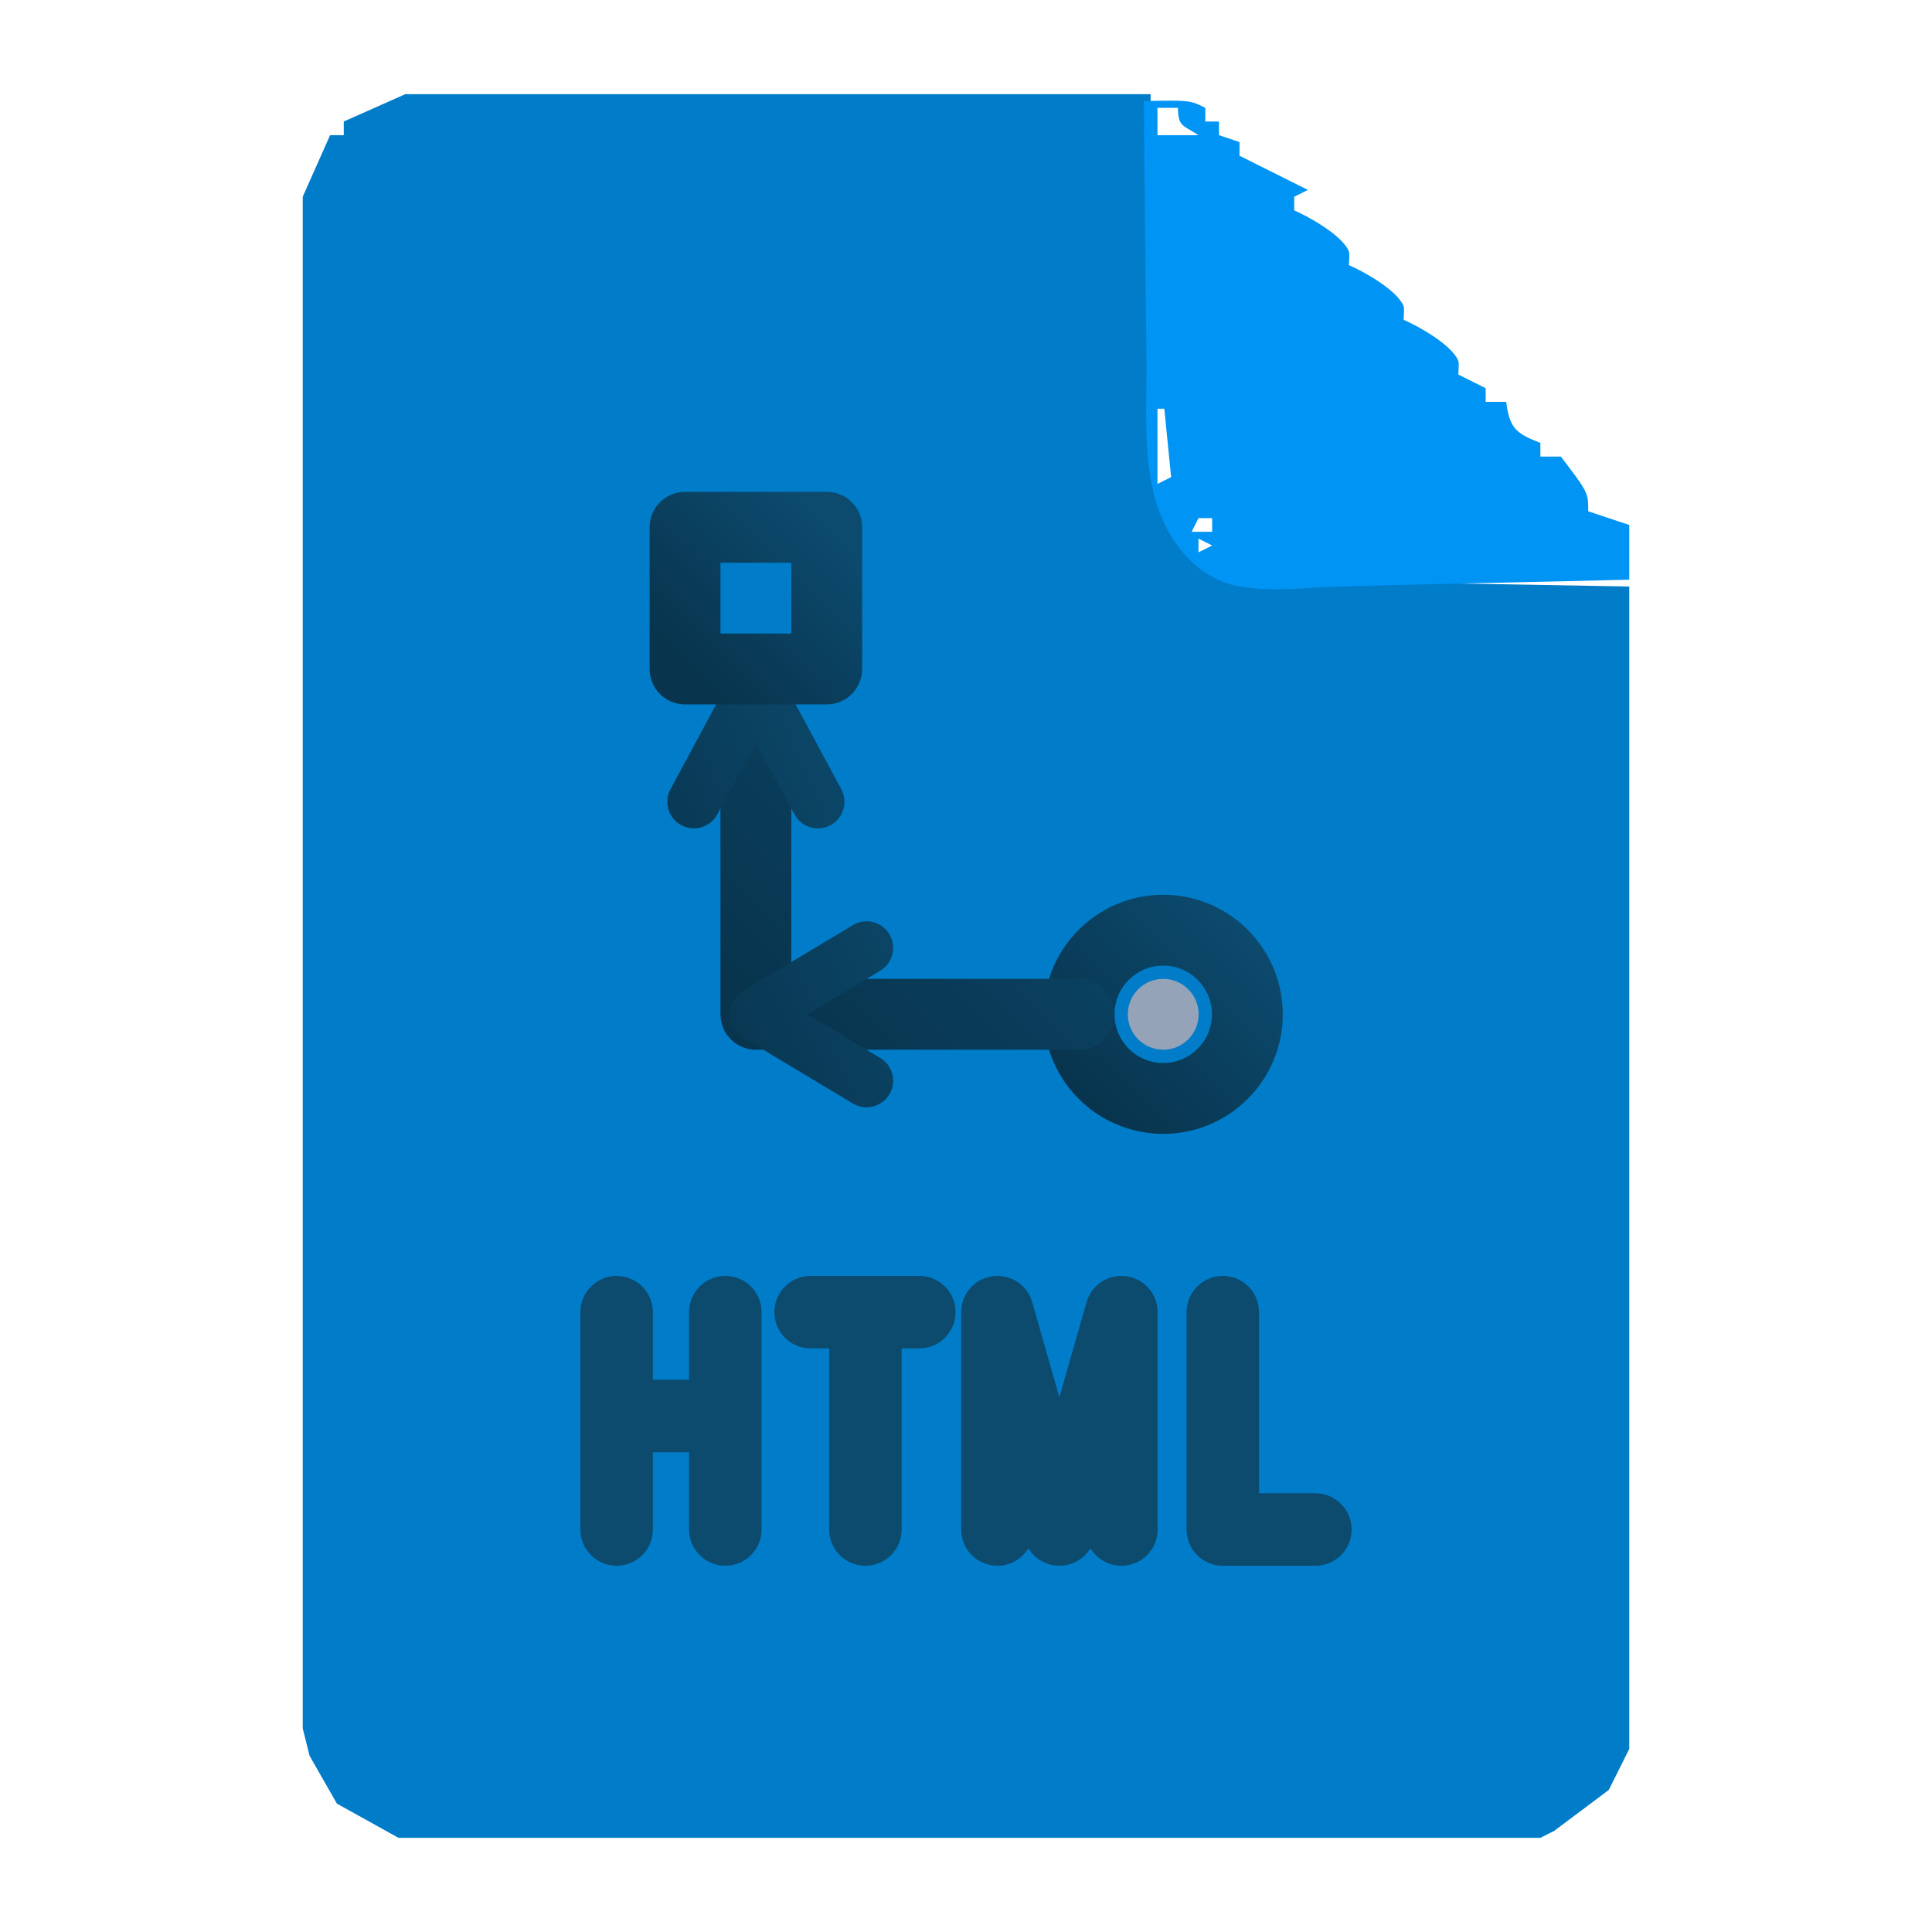
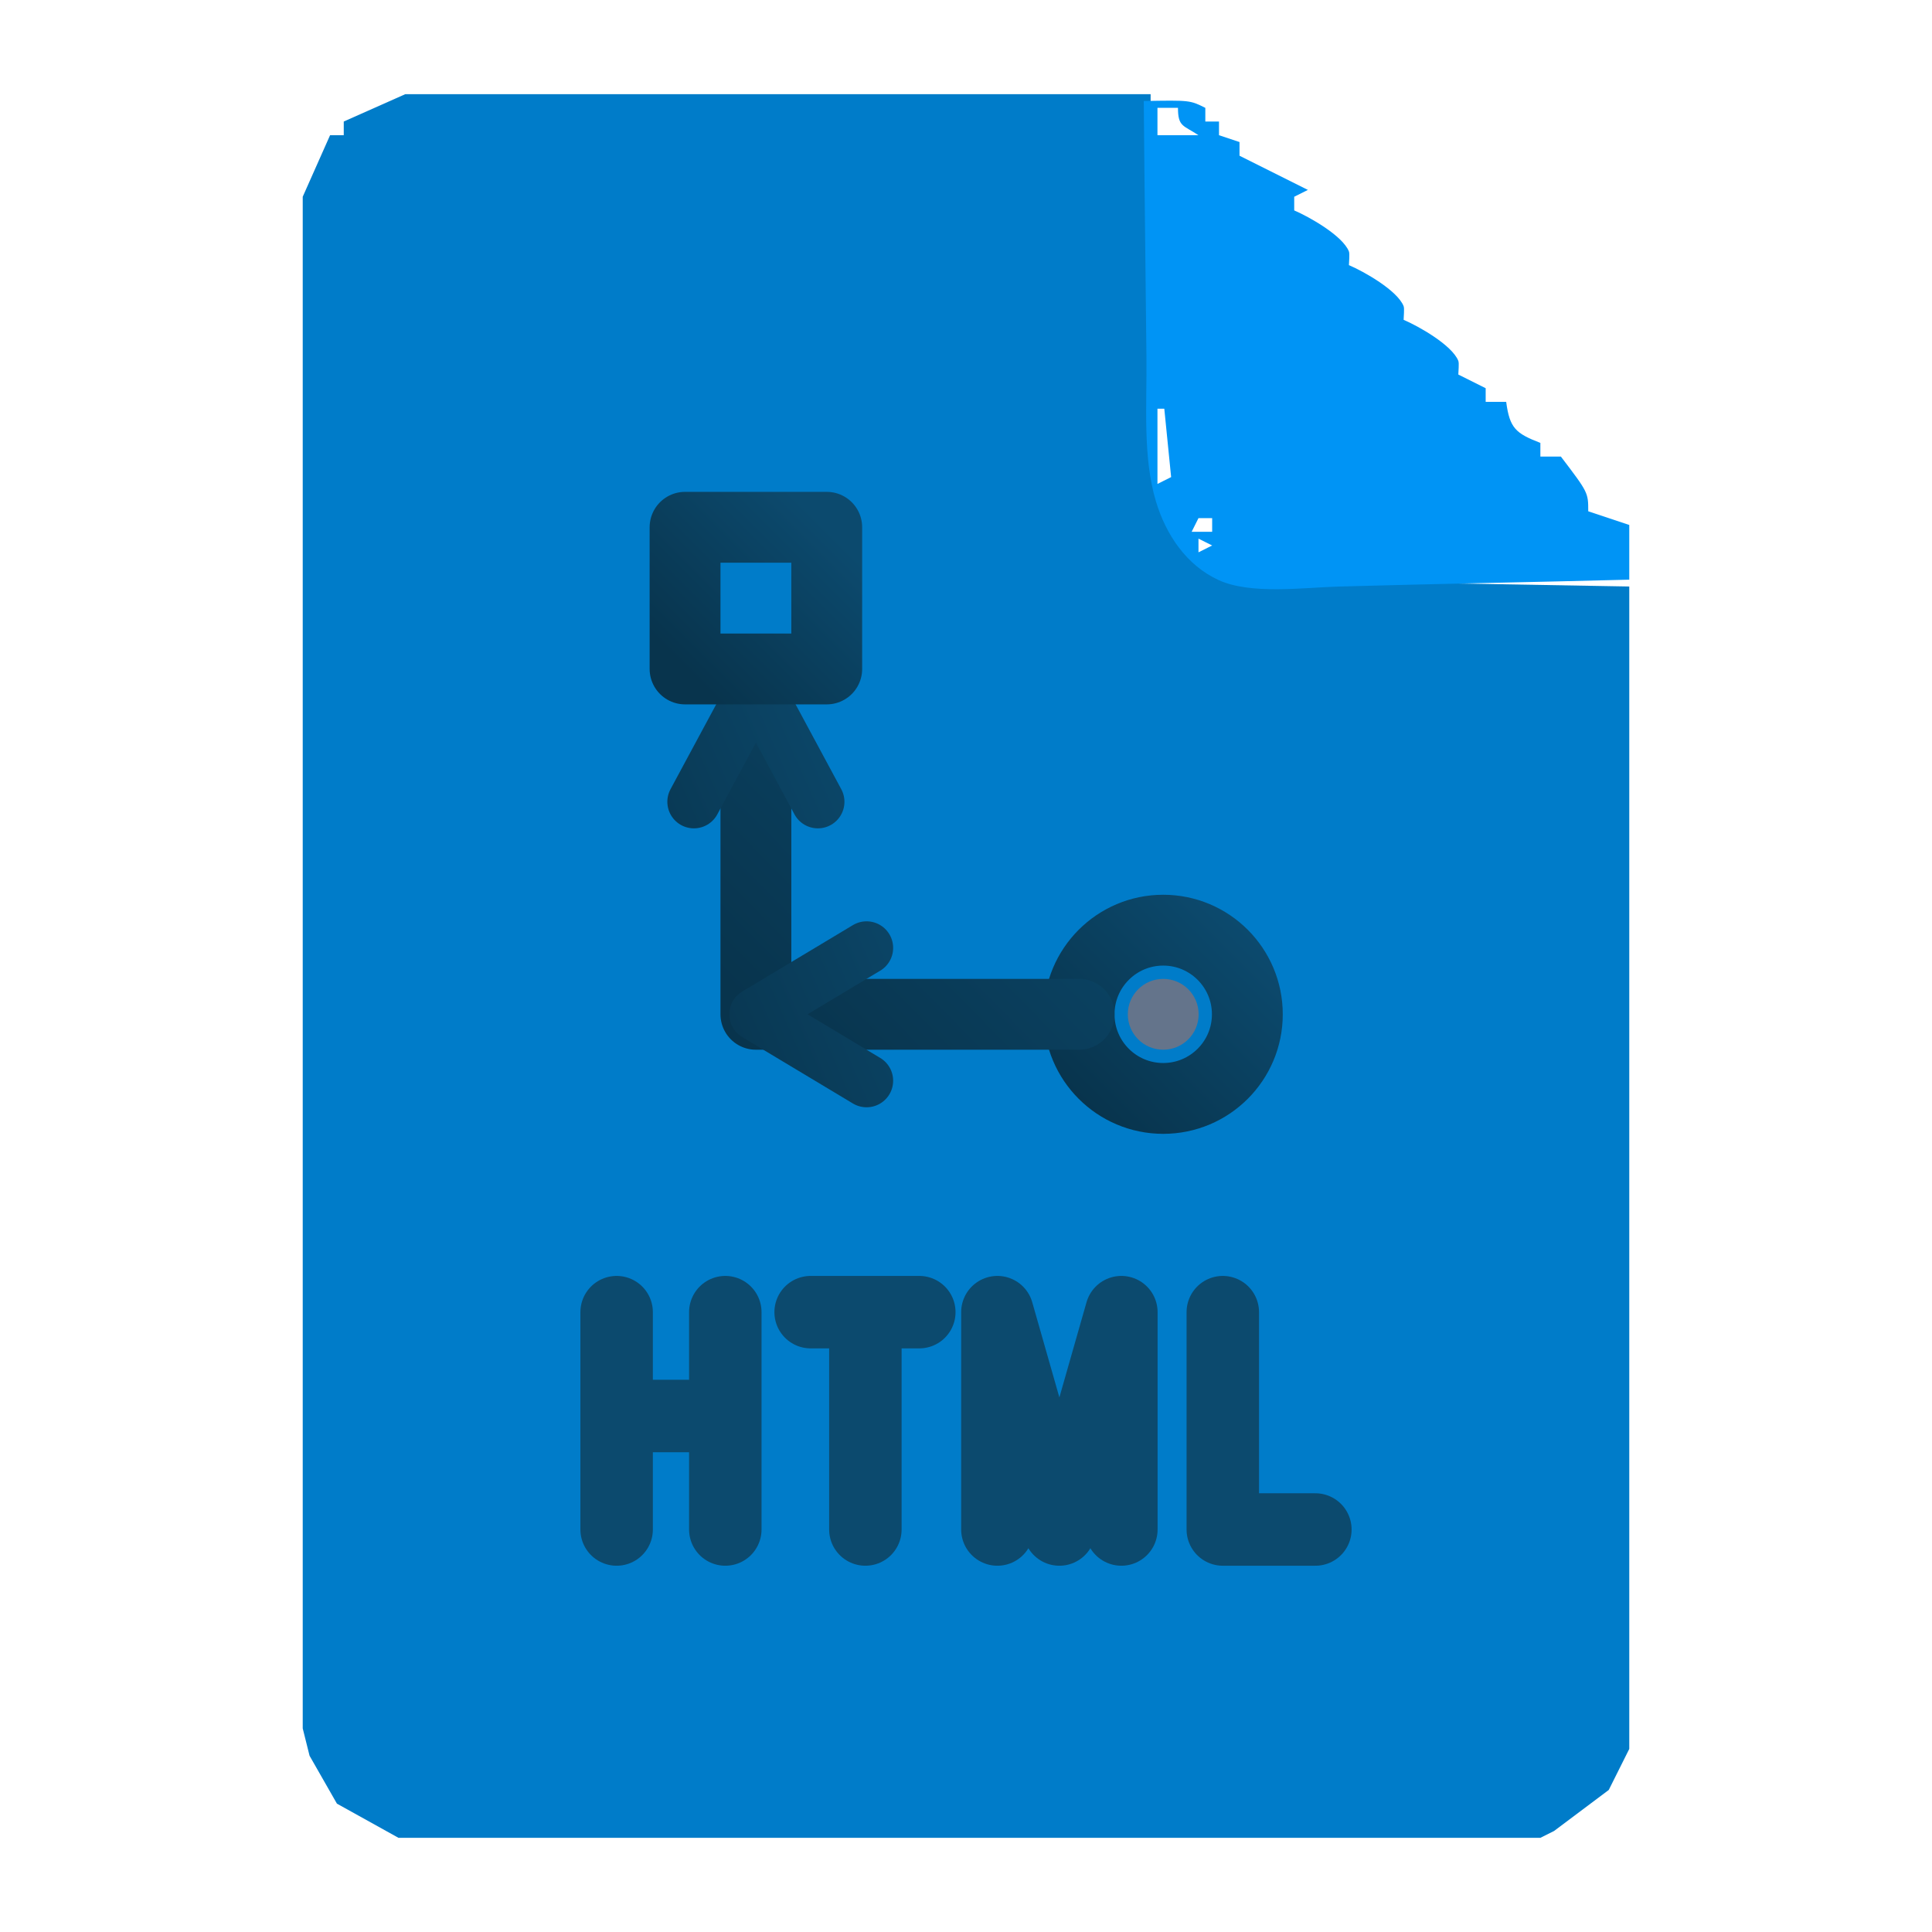
<svg xmlns="http://www.w3.org/2000/svg" viewBox="0 0 24 24" width="24" height="24" fill="none" stroke-linecap="round" stroke-linejoin="round" fill-opacity="0">
  <g transform="translate(3.7606 1) scale(0.084942)">
    <path d="M15,2L124,2l0,54l3,10l5,5l5,2l57,1l0,170l-3,6l-8,6l-2,1L14,257l-9-5l-4-7l-1-4L0,17L4,8L6,8L6,6Z" fill="#007CC9" fill-opacity="1" />
    <g transform="translate(104 0)">
      <path d="M43,16c-.33,.17-.33,.17-2,1c0,.66,0,1.32,0,2c2.18,.93,7.08,3.69,8,6c.14,.36,0,1.56,0,2c2.18,.93,7.08,3.69,8,6c.14,.36,0,1.56,0,2c2.18,.93,7.08,3.69,8,6c.14,.36,0,1.56,0,2c1.32,.66,2.64,1.32,4,2c0,.66,0,1.32,0,2c.99,0,1.98,0,3,0c.51,3.86,1.41,4.61,5,6c0,.66,0,1.32,0,2c.99,0,1.98,0,3,0c4,5.26,4,5.26,4,8c1.98,.66,3.96,1.32,6,2c0,2.64,0,5.28,0,8c-14.18,.37-28.37,.61-42.55,1.01c-5.03,.14-12.81,1.22-17.53-.96c-4.7-2.17-7.68-6.64-9.14-11.49c-1.96-6.51-1.31-14.24-1.39-20.99C19.26,28.05,19.1,15.52,19,3c6.75-.12,6.75-.12,9,1c0,.66,0,1.32,0,2c.66,0,1.32,0,2,0c0,.66,0,1.32,0,2c.99,.33,1.98,.66,3,1c0,.66,0,1.32,0,2c3.33,1.67,6.67,3.33,10,5ZM27,8c-2.21-1.47-3-1.2-3-4c-.99,0-1.98,0-3,0c0,1.32,0,2.64,0,4c1.98,0,3.96,0,6,0ZM21,59c.66-.33,1.32-.66,2-1c-.33-3.33-.67-6.67-1-10c-.33,0-.66,0-1,0c0,3.67,0,7.33,0,11Zm5,7c.99,0,1.98,0,3,0c0-.66,0-1.32,0-2c-.66,0-1.32,0-2,0c-.33,.66-.66,1.32-1,2Zm3,2c-.66-.33-1.32-.66-2-1c0,.66,0,1.32,0,2c.66-.33,1.32-.66,2-1Z" fill="#0094F5" fill-opacity="1" />
    </g>
  </g>
  <defs>
    <linearGradient id="ngnddiagg5httpredirect" x1="0" y1="0" x2="1" y2="1">
      <stop offset="0%" stop-color="#0C4A6E" />
      <stop offset="100%" stop-color="#08344D" />
    </linearGradient>
  </defs>
  <g transform="translate(4.33 3.8) scale(-0.55 0.55) translate(-24 0)">
    <circle cx="5.6" cy="16" r="1.9" stroke="url(#ngnddiagg5httpredirect)" stroke-width="1.6" />
-     <circle cx="5.6" cy="16" r="0.8" fill="#94A3B8" fill-opacity="1" />
+     <circle cx="5.6" cy="16" r="0.8" fill="#64748B" fill-opacity="1" />
    <path d="M7.5 16 H14.8 V8.6" stroke="url(#ngnddiagg5httpredirect)" stroke-width="1.6" />
    <path d="M14.8 16 l-2.5 -1.5 M14.8 16 l-2.5 1.5 M14.8 8.6 l-1.4 2.6 M14.8 8.6 l1.4 2.6" stroke="url(#ngnddiagg5httpredirect)" stroke-width="1.2" />
    <rect x="13.2" y="5" width="3.2" height="3.2" stroke="url(#ngnddiagg5httpredirect)" stroke-width="1.6" />
  </g>
  <path d="M 7.66 16.30 L 7.66 19.00 M 9.01 16.30 L 9.01 19.00 M 7.66 17.59 L 9.01 17.59 M 10.75 16.30 L 10.75 19.00 M 10.07 16.30 L 11.42 16.30 M 12.39 16.30 L 12.39 19.00 M 12.39 16.30 L 13.16 19.00 M 13.93 16.30 L 13.16 19.00 M 13.93 16.30 L 13.93 19.00 M 15.19 16.30 L 15.19 19.00 M 15.19 19.00 L 16.34 19.00" stroke="#0C4A6E" stroke-width="0.9" />
</svg>
